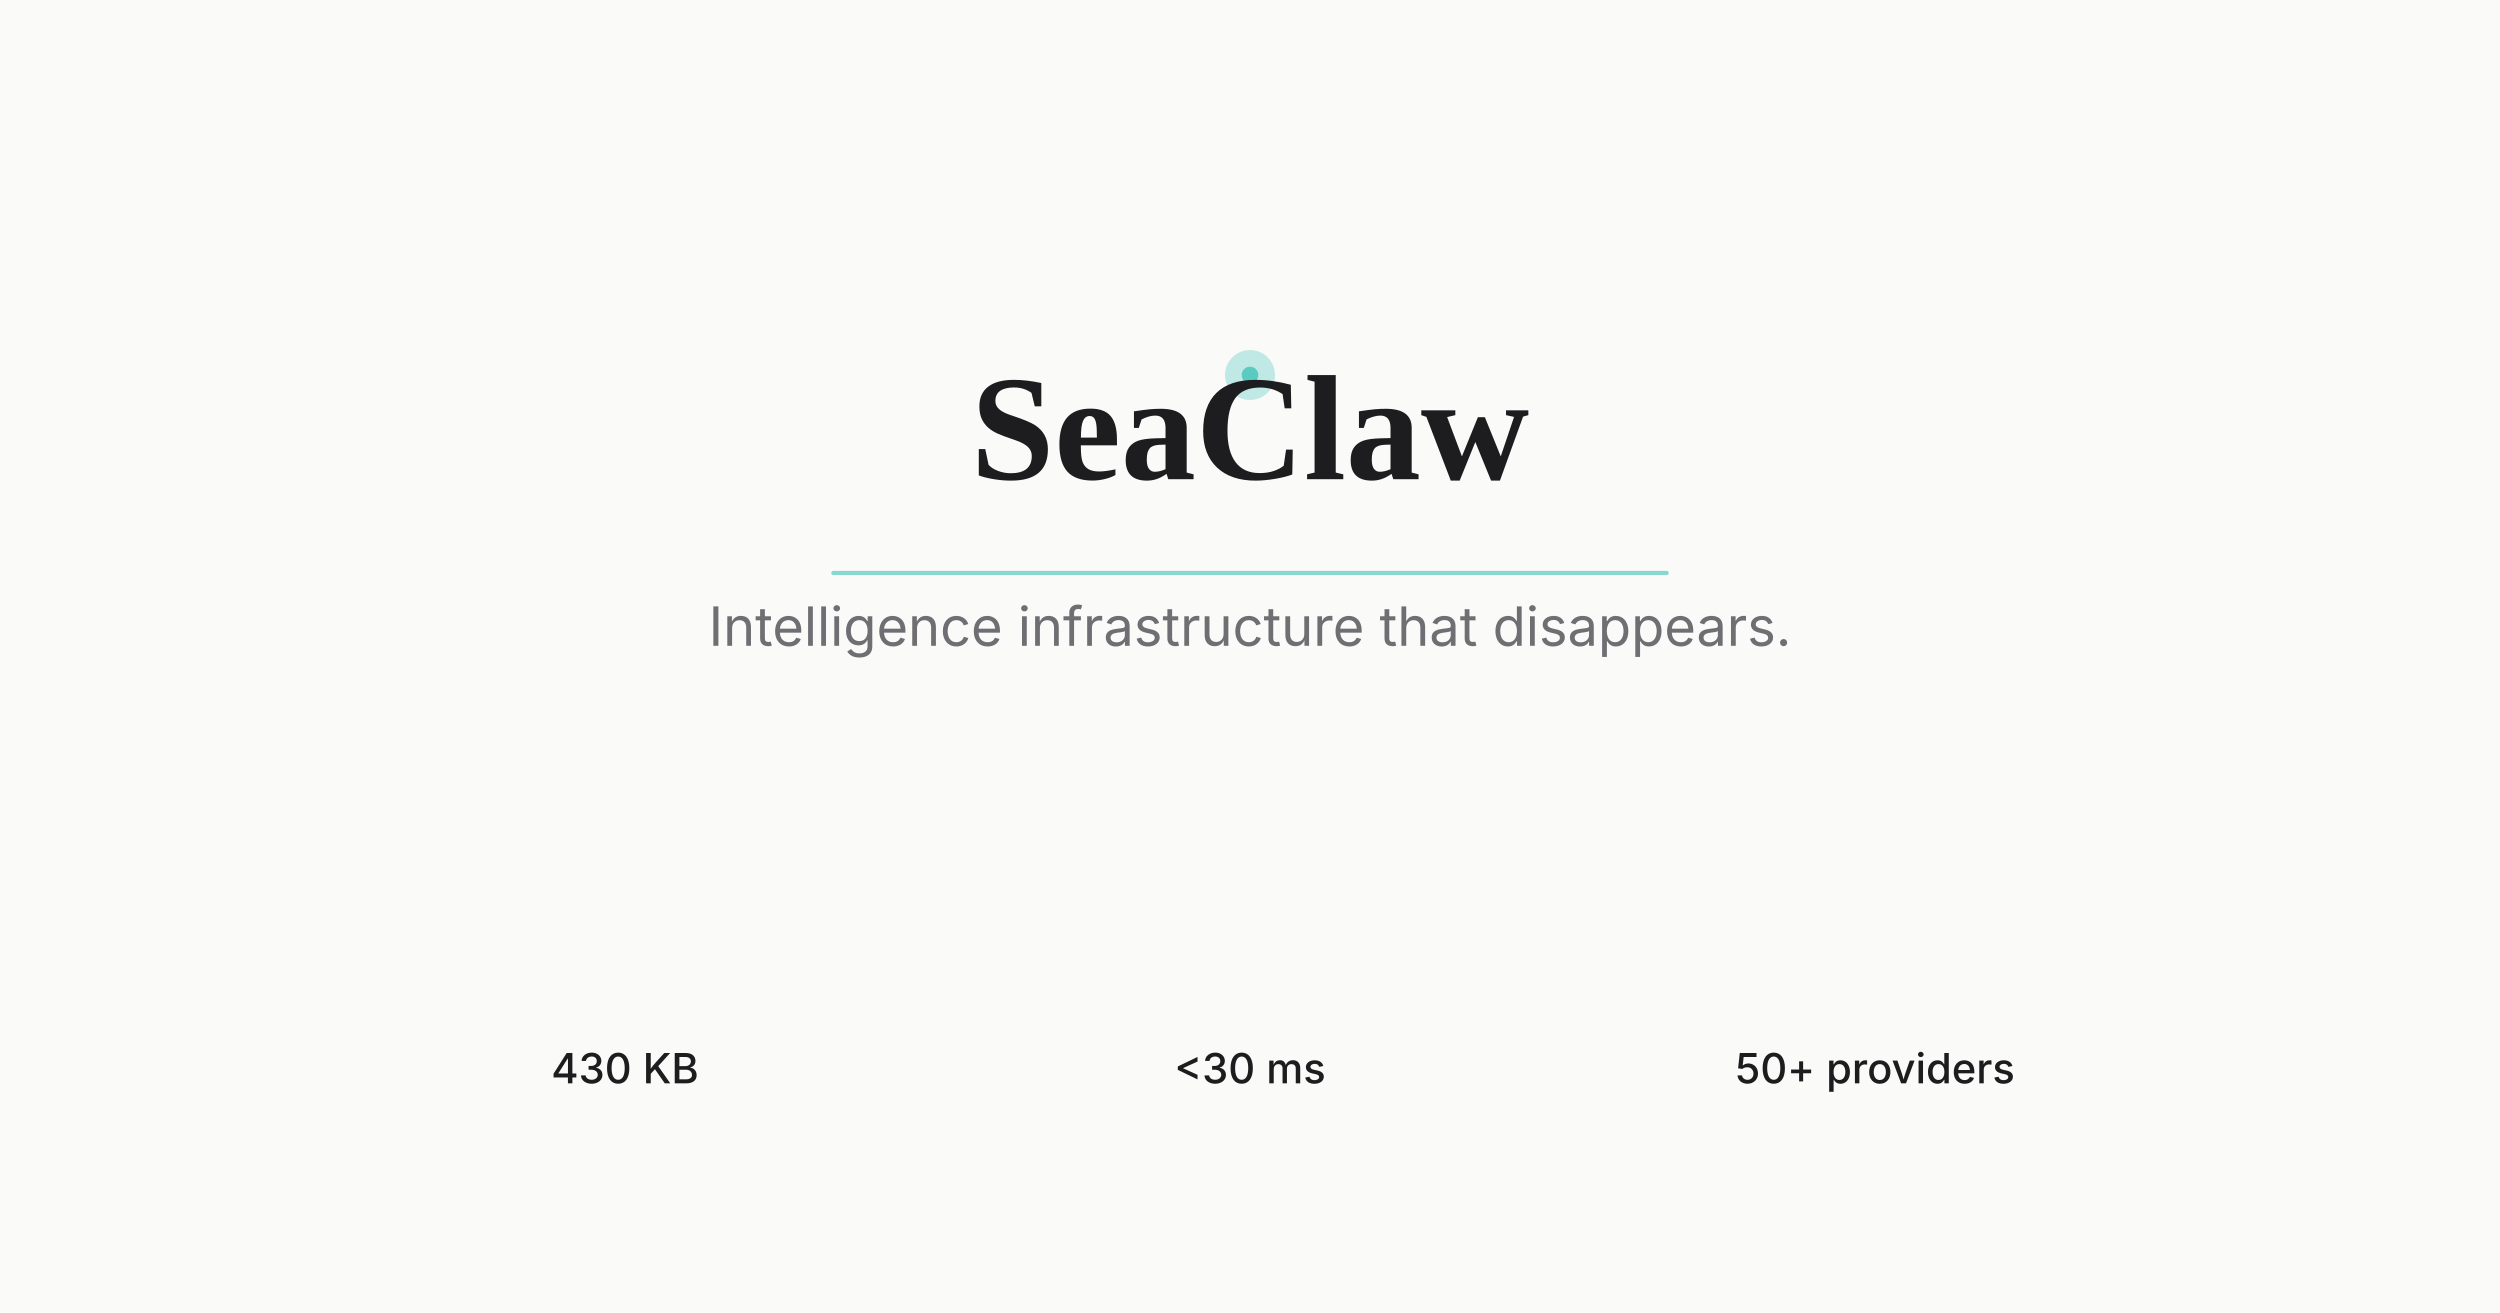
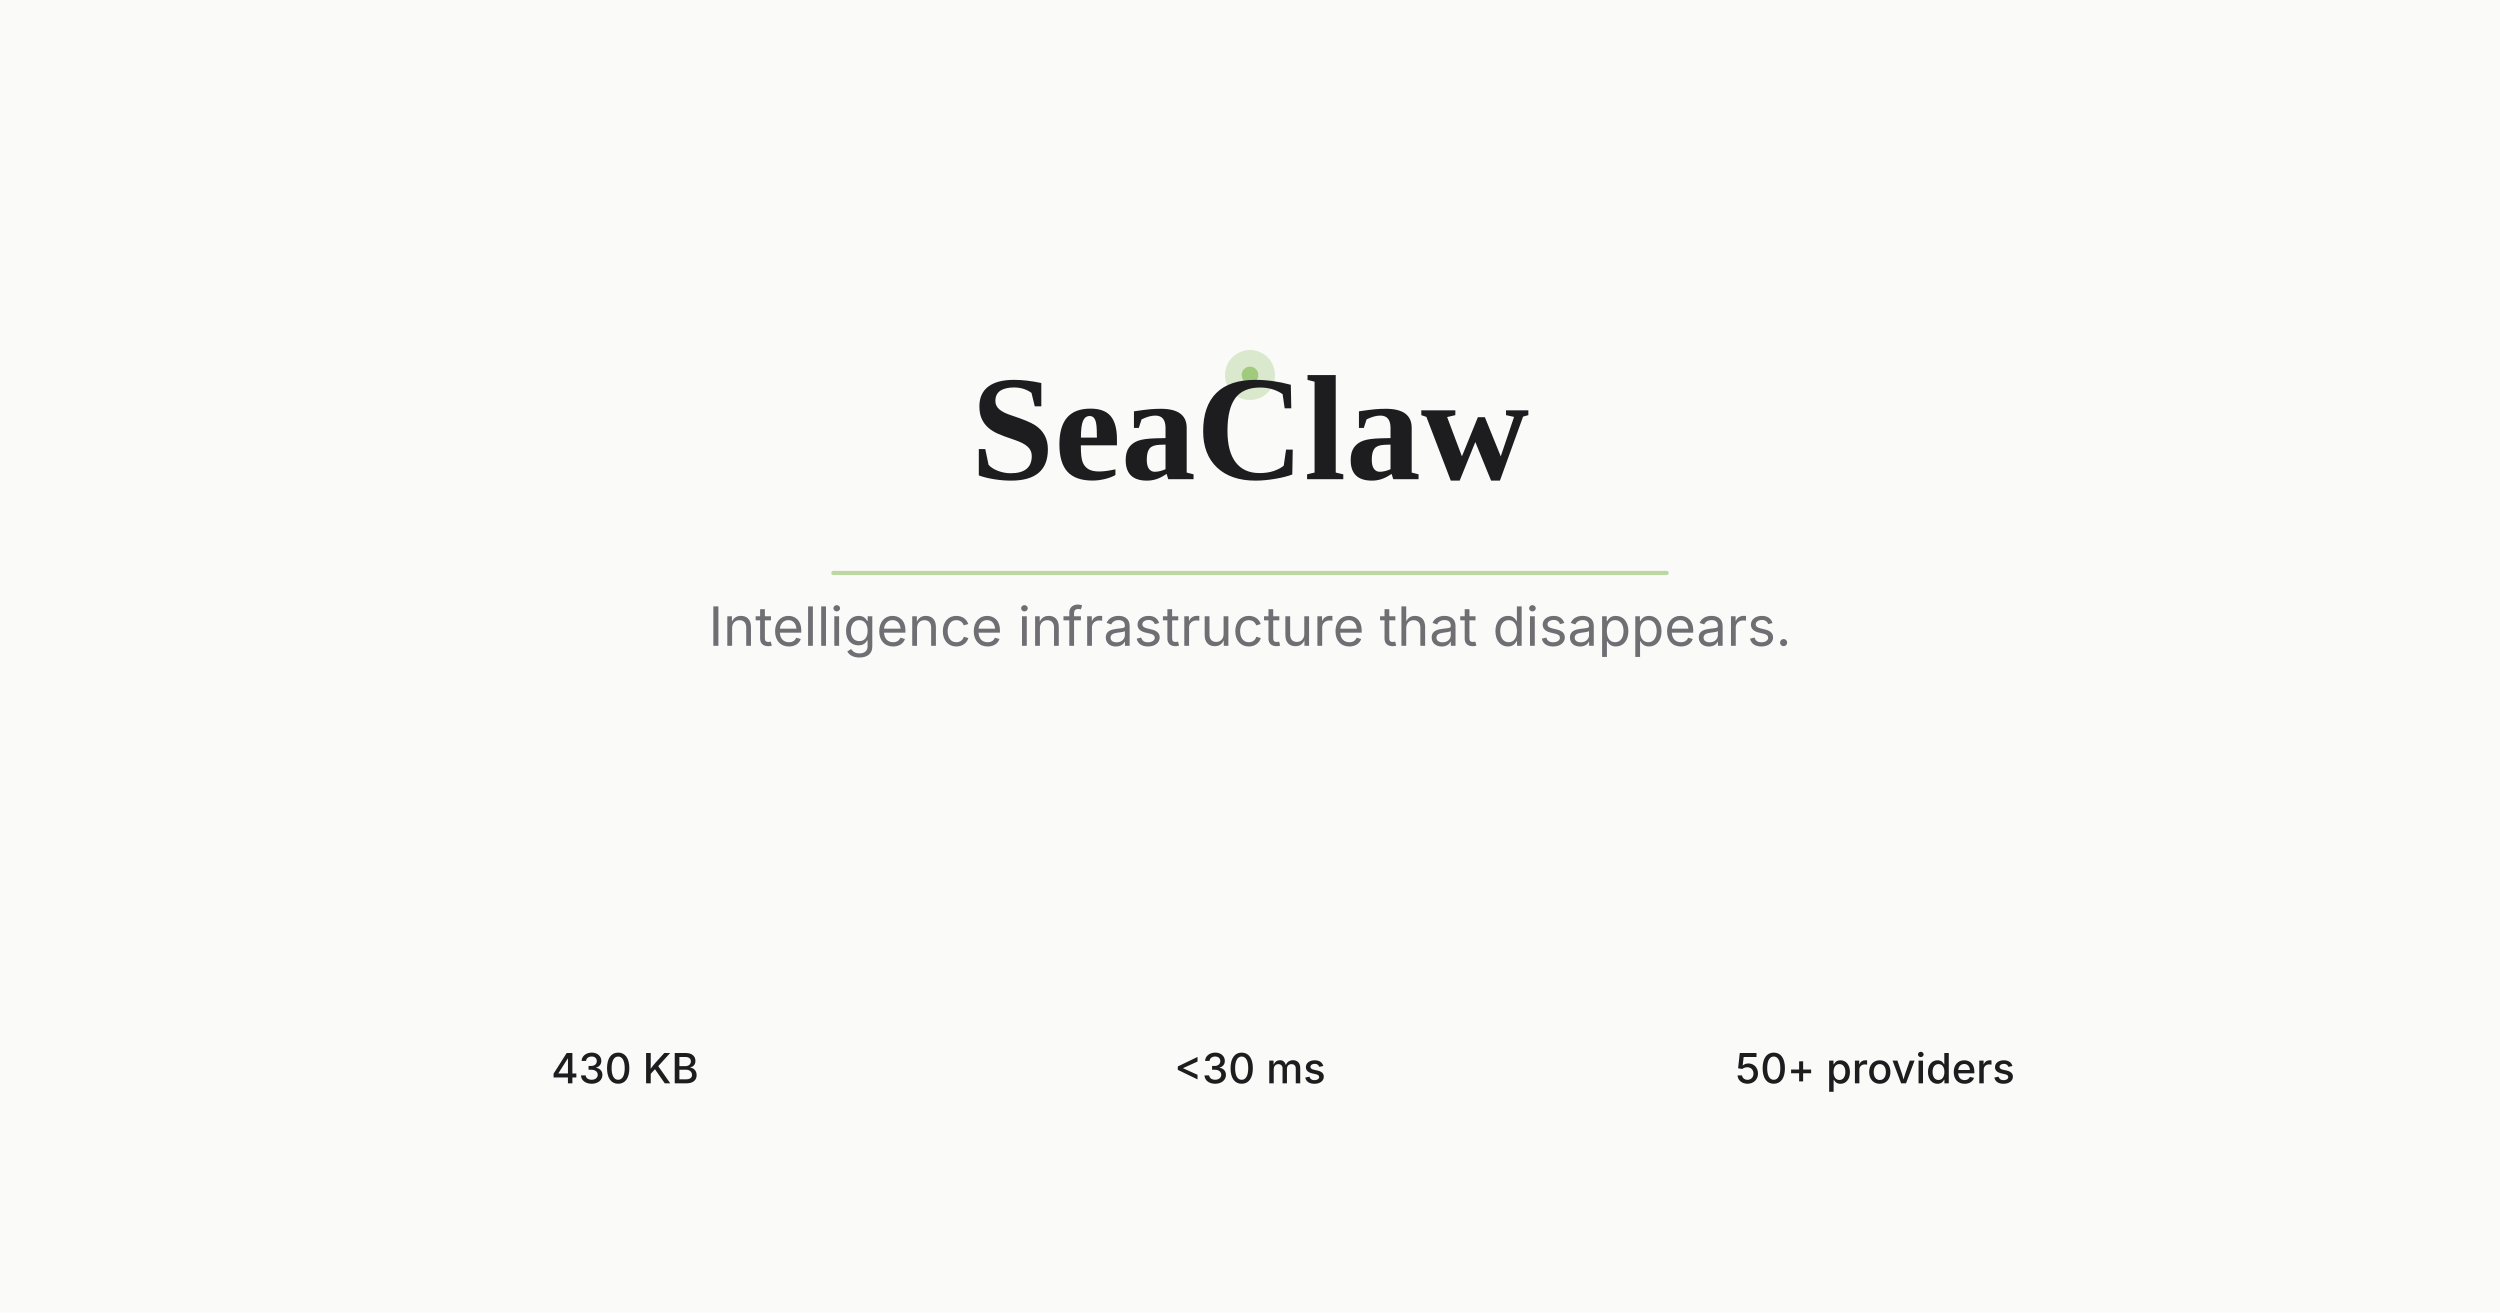
<svg xmlns="http://www.w3.org/2000/svg" viewBox="0 0 1200 630" width="1200" height="630">
  <rect width="1200" height="630" fill="#FAFAF9" />
-   <circle cx="600" cy="180" r="12" fill="#14B8A6" opacity="0.25" />
-   <circle cx="600" cy="180" r="4" fill="#14B8A6" opacity="0.6" />
-   <line x1="400" y1="275" x2="800" y2="275" stroke="#14B8A6" stroke-width="2" stroke-linecap="round" opacity="0.5" />
+   <circle cx="600" cy="180" r="12" fill="#7AB648" opacity="0.25" />
+   <circle cx="600" cy="180" r="4" fill="#7AB648" opacity="0.6" />
+   <line x1="400" y1="275" x2="800" y2="275" stroke="#7AB648" stroke-width="2" stroke-linecap="round" opacity="0.5" />
  <text x="600" y="230" text-anchor="middle" fill="#1D1D1F" font-family="Georgia, 'Times New Roman', serif" font-size="72" font-weight="600">SeaClaw</text>
  <text x="600" y="310" text-anchor="middle" fill="#6E6E73" font-family="system-ui, -apple-system, sans-serif" font-size="26" font-weight="400">Intelligence infrastructure that disappears.</text>
  <text x="300" y="520" text-anchor="middle" fill="#1D1D1F" font-family="system-ui, -apple-system, sans-serif" font-size="20" font-weight="500">430 KB</text>
  <text x="600" y="520" text-anchor="middle" fill="#1D1D1F" font-family="system-ui, -apple-system, sans-serif" font-size="20" font-weight="500">&lt;30 ms</text>
  <text x="900" y="520" text-anchor="middle" fill="#1D1D1F" font-family="system-ui, -apple-system, sans-serif" font-size="20" font-weight="500">50+ providers</text>
</svg>
